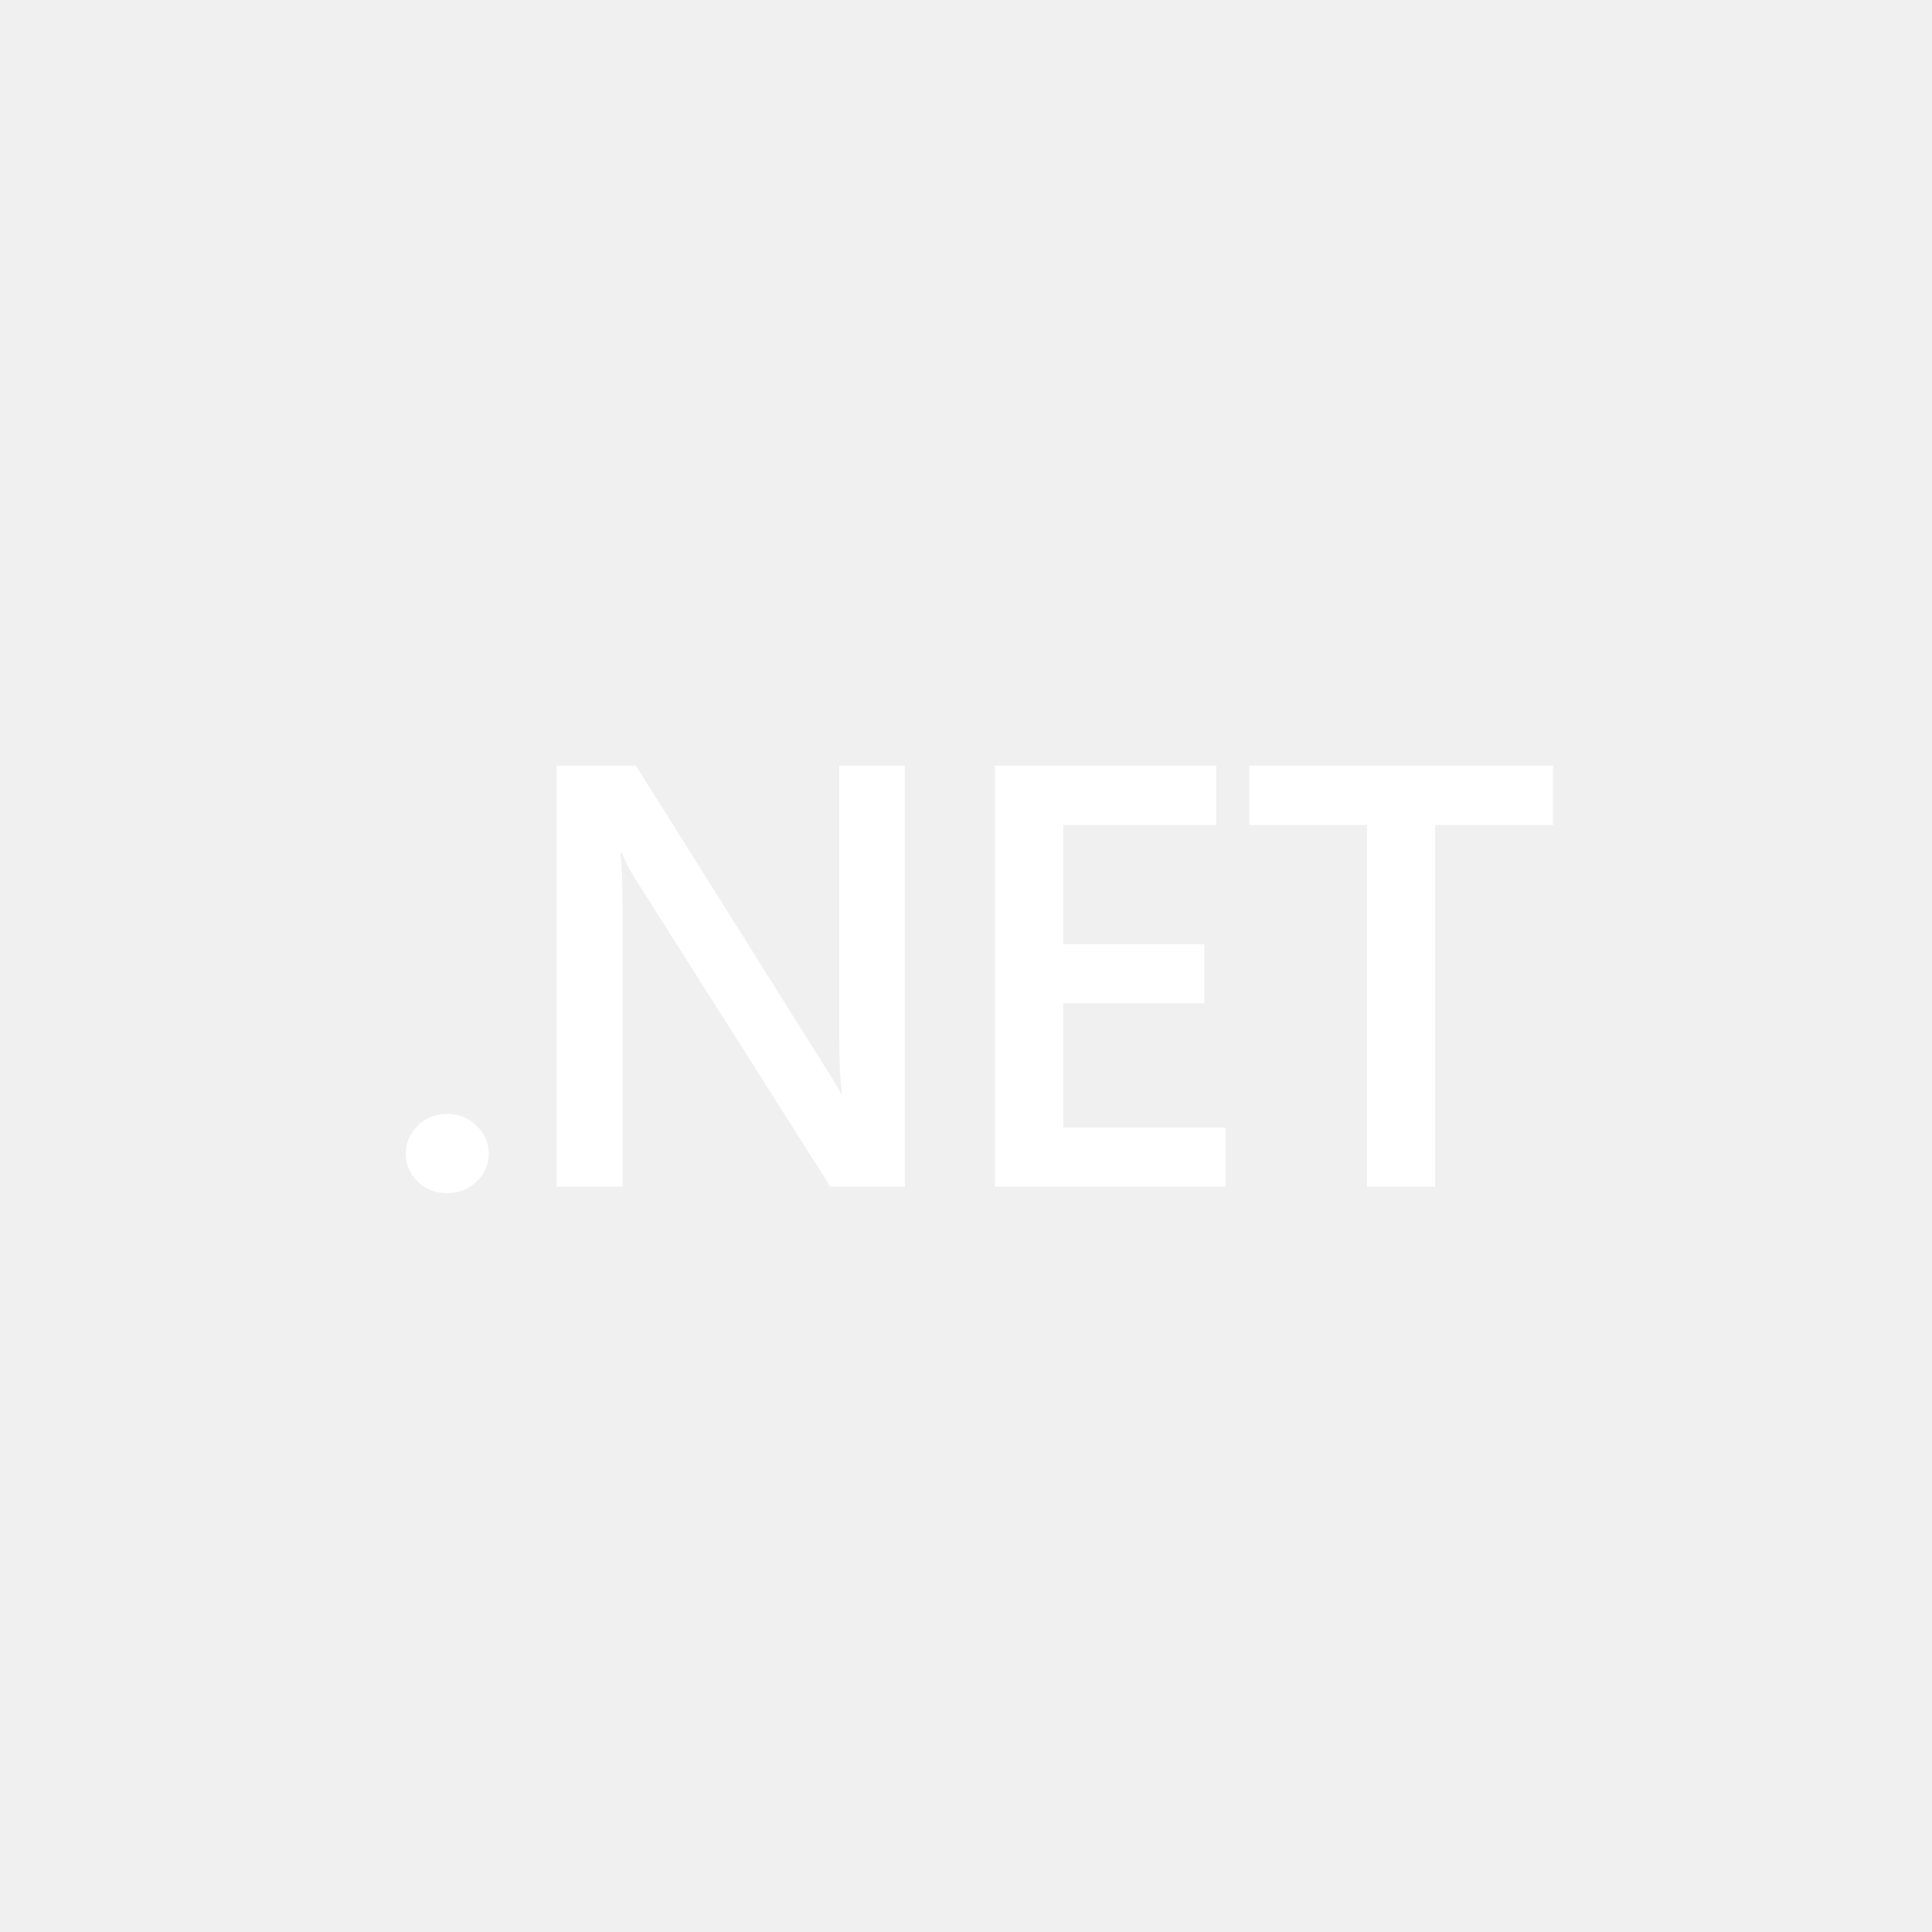
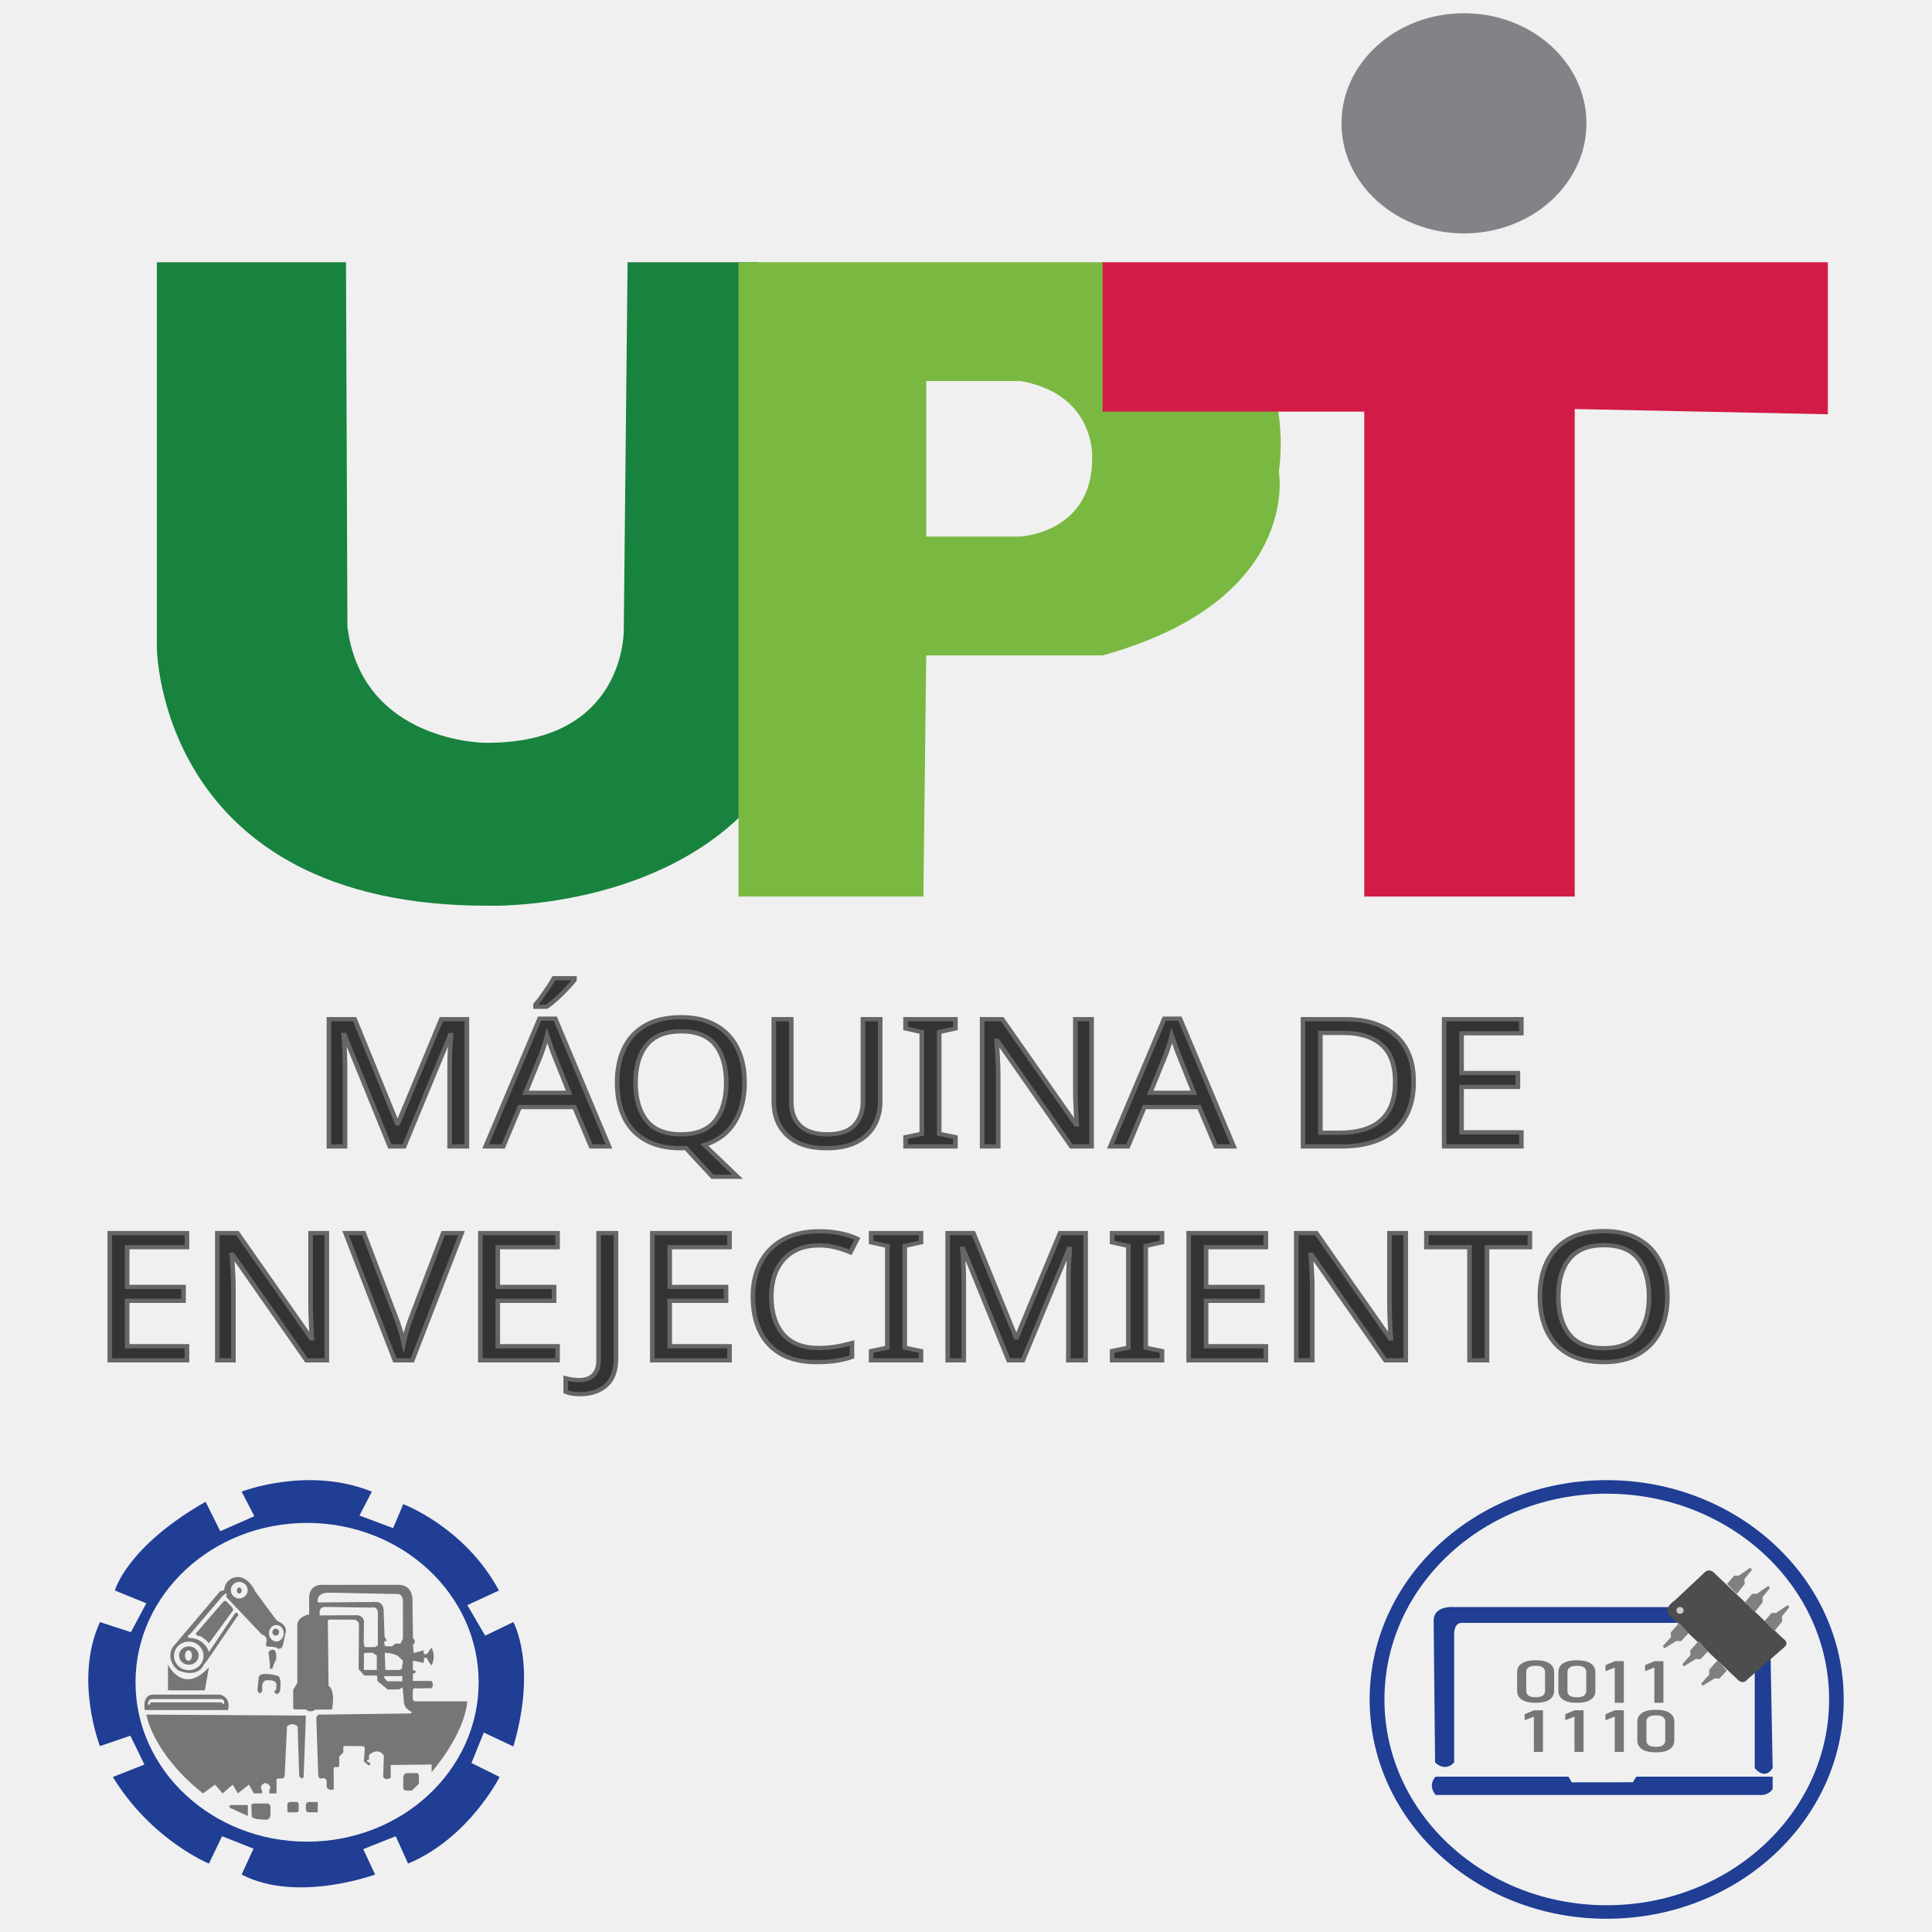
- <svg xmlns="http://www.w3.org/2000/svg" width="456" height="456" viewBox="0 0 456 456" version="1.1" xml:space="preserve" style="fill-rule:evenodd;clip-rule:evenodd;stroke-linejoin:round;stroke-miterlimit:2;">
-   <path d="m 105.5,281.609 c -2.703,0 -5.001,-0.9 -6.893,-2.702 -1.892,-1.848 -2.838,-4.042 -2.838,-6.582 0,-2.587 0.946,-4.804 2.838,-6.652 1.892,-1.848 4.19,-2.772 6.893,-2.772 2.748,0 5.068,0.924 6.96,2.772 1.937,1.848 2.906,4.064 2.906,6.652 0,2.54 -0.968,4.734 -2.906,6.582 -1.892,1.802 -4.212,2.702 -6.96,2.702 z" style="fill:#ffffff;fill-rule:nonzero;stroke-width:0.838" />
-   <path d="M 213.561,280.084 H 195.99 L 149.7,207.054 c -1.171,-1.848 -2.14,-3.765 -2.906,-5.751 h -0.406 c 0.361,2.125 0.541,6.675 0.541,13.65 v 65.132 h -15.543 v -99.36 h 18.719 l 44.737,71.298 c 1.892,2.957 3.109,4.989 3.649,6.098 h 0.27 c -0.45,-2.632 -0.676,-7.09 -0.676,-13.373 v -64.023 h 15.476 z" style="fill:#ffffff;fill-rule:nonzero;stroke-width:0.838" />
-   <path d="m 289.251,280.084 h -54.401 v -99.36 h 52.238 v 13.997 h -36.154 v 28.131 h 33.316 v 13.927 h -33.316 v 29.378 h 38.316 z" style="fill:#ffffff;fill-rule:nonzero;stroke-width:0.838" />
-   <path d="M 366.565,194.721 H 338.722 v 85.363 h -16.084 v -85.363 h -27.775 v -13.997 h 71.701 z" style="fill:#ffffff;fill-rule:nonzero;stroke-width:0.838" />
+ <svg xmlns="http://www.w3.org/2000/svg" version="1.1" id="Capa_1" x="0px" y="0px" width="456px" height="456px" viewBox="0 0 456 456" enable-background="new 0 0 456 456" xml:space="preserve">
+   <g>
+     <path fill="#18833E" d="M37.02,152.836c0,0,0.335,61.245,78.544,60.936c0,0,40.951,1.237,63.44-25.673V61.896h-30.881   l-0.894,86.609c0,0,0.671,27.22-32.895,26.809c0,0-28.979-0.207-32.336-27.427l-0.336-85.991H37.02V152.836z" />
+     <path fill="#7AB941" d="M260.234,61.896h-85.929v149.71h43.636l0.671-56.915h41.622c46.993-12.991,41.622-43.305,41.622-43.305   C307.228,67.464,260.234,61.896,260.234,61.896z M257.774,108.294c0,17.528-17.009,18.353-17.009,18.353h-22.153V89.941h22.38   C258.895,93.241,257.774,108.294,257.774,108.294z" />
+     <polygon fill="#D21B46" points="260.234,61.896 260.234,97.159 321.996,97.159 321.996,211.606 371.674,211.606 371.674,96.54    431.422,97.777 431.422,61.896  " />
+     <path fill="#828386" d="M374.443,29.108c0,14.35-12.947,25.983-28.909,25.983s-28.909-11.633-28.909-25.983   c0-14.349,12.947-25.982,28.909-25.982S374.443,14.759,374.443,29.108z" />
+     <text transform="matrix(1.0852 0 0 1 73.2129 270.5879)">
+       <tspan x="0" y="0" fill="#333333" stroke="#666666" stroke-miterlimit="10" font-family="'Montserrat-Thin'" font-size="42.067">MÁQUINA DE </tspan>
+       <tspan x="-47.663" y="50.48" fill="#333333" stroke="#666666" stroke-miterlimit="10" font-family="'Montserrat-Thin'" font-size="42.067">ENVEJECIMIENTO</tspan>
+     </text>
+     <g>
+       <g>
+         <path fill="#777677" d="M47.915,423.29l2.837-2.077l1.784,2.077l2.392-2.077l1.217,2.077l2.633-2.077l1.136,2.077h1.945v-0.667     c0,0-0.97-1.174,0.729-1.8c0,0,1.825,0.429,0.973,1.723v0.744h1.705v-3.016c0,0-0.082-0.508,0.404-0.508h0.891     c0,0,0.611,0.116,0.648-1.02l0.53-11.275c0,0,1.175-1.136,2.512,0l0.367,11.706c0,0,0.605,1.136,1.051,0.194l0.527-14.448     l-37.66-0.231C34.537,404.692,35.958,413.812,47.915,423.29z" />
+         <path fill="#777677" d="M96.232,418.513c0,0-1.012-0.276-1.054,1.171v2.509c0,0,0.163,0.431,0.813,0.431h1.217l1.663-1.604     v-1.764c0,0-0.042-0.746-0.407-0.766L96.232,418.513z" />
+         <path fill="#777677" d="M73.046,425.324c0,0-0.808-0.155-0.85,0.784v1.02c0,0,0.081,0.661,0.687,0.622l2.111,0.006v-2.441     L73.046,425.324z" />
+         <path fill="#777677" d="M67.819,425.872c0,0,0.121-0.567,0.608-0.558h1.66c0,0,0.367,0.087,0.404,0.558v1.528     c0,0-0.079,0.316-0.404,0.355c-0.325,0.033-1.985,0-1.985,0s-0.323-0.16-0.284-0.474     C67.859,426.968,67.819,425.872,67.819,425.872z" />
+         <path fill="#777677" d="M54.239,426.676l4.258,1.938v-2.582h-4.175C54.322,426.031,54.097,426.224,54.239,426.676z" />
+         <path fill="#777677" d="M59.331,426.543c0,0-0.209-0.983,0.703-0.865l3.163-0.01c0,0,0.65,0.117,0.629,0.867v1.922     c0,0-0.081,0.938-0.871,1.039l-2.087-0.101c0,0-0.934-0.137-1.442-0.567L59.331,426.543z" />
+         <path fill="#777677" d="M51.988,399.969h-15.87c0,0-2.553-0.174-1.945,3.646h19.64C53.813,403.614,54.726,400.794,51.988,399.969     z M52.78,402.322c-0.121-0.472-0.913-0.529-0.913-0.529H36.181c-0.974-0.238-0.731,0.529-0.731,0.529h-0.546     c-0.061-1.295,1.033-1.295,1.033-1.295h15.932C53.449,401.027,52.78,402.322,52.78,402.322z" />
+         <path fill="#777677" d="M39.645,392.923c0,0,3.589,7.284,9.668,0.587l-0.973,5.465h-8.696V392.923z" />
+         <path fill="#777677" d="M44.57,388.578c-1.274,0-2.309,0.972-2.309,2.173c0,1.2,1.035,2.172,2.309,2.172     c1.277,0,2.313-0.972,2.313-2.172C46.883,389.55,45.847,388.578,44.57,388.578z M44.479,391.983c-0.452,0-0.82-0.551-0.82-1.232     c0-0.684,0.368-1.236,0.82-1.236c0.454,0,0.822,0.553,0.822,1.236C45.301,391.433,44.933,391.983,44.479,391.983z" />
+         <path fill="#777677" d="M64.484,389.38c0,0-0.941-0.097-1.125,0.784c0,0,0.487,2.467,0.304,3.699h0.608     c0,0,0.488-1.557,0.913-2.187C65.184,391.677,65.404,389.418,64.484,389.38z" />
+         <path fill="#777677" d="M60.768,398.975c0,0,0.524,1.485,1.172,0c0,0-0.527-2.664,1.419-2.39c0,0,2.236-0.221,1.848,1.515v0.714     c0,0-0.71,0.267-0.265,0.823c0,0,0.566,0.589,1.133-0.431c0,0,0.608-3.601-0.69-3.717c0,0-4.077-1.155-4.324,0.431     L60.768,398.975z" />
+         <path fill="#777677" d="M110.299,401.557h-12.16c0,0-0.647,0.158-0.729-0.784l0.039-1.798c0,0-0.039-0.705,0.976-0.472     l3.443-0.046c0,0,0.731-0.934-0.082-1.716h-4.337l0.021-1.732c0,0,1.581-0.321-0.032-0.854l0.032-2.199l2.522,0.529l0.121-1.204     h0.608c0,0,0.488,1.232,1.157,1.791c0,0,1.125-1.999-0.029-4.197l-1.096,1.525h-0.761l0.031-0.885l-2.37,0.649l-0.184-1.939     c0,0,0.976-0.705,0-1.584l-0.121-8.225c0,0,0.545-4.149-3.021-4.347H75.642c0,0-2.554,0.002-2.675,2.899v4.07     c0,0-2.632,0.431-2.795,2.43v13.78l-0.976,1.564v3.918c0,0-0.121,0.823,0.566,0.741h2.434c0,0,0.973,0.981,2.229,0.043     l3.934-0.043c0,0,0.931-4.46-0.81-5.596l-0.163-14.959c0,0-0.244-0.546,0.446-0.664l5.837,0.039c0,0,1.054,0.194,1.054,1.176     l-0.081,10.493l1.337,1.489l3.04,0.038l0.039,1.252l2.476,2.034l2.675-0.039l0.81-0.477l0.323,3.417c0,0-0.16,1.487,1.825,2.349     l-0.121,0.391l-21.485,0.276c0,0-0.973-0.161-0.892,1.134l0.443,13.196c0,0-0.037,0.782,0.774,0.744c0,0,1.177-0.395,1.214,0.741     v1.37c0,0,0.608,0.861,1.663,0.47v-4.542c0,0-0.202-0.782,0.404-0.743c0,0,0.976,0.272,0.897-0.47v-1.959l0.97-1.065v-1.086     c0,0-0.082-0.51,0.608-0.391l3.687,0.039c0,0,0.813-0.081,0.771,0.622l-0.205,3.017l1.138,0.943c0,0,0.647-0.354,0.244-0.707     l-0.569-0.118l-0.079-0.431l0.446-0.118l0.04-1.136c0,0,2.066-1.956,3.485,0.156l-0.162,5.054c0,0,0.566,0.978,1.783,0.193     v-3.014l9.648-0.118v1.803C101.868,418.277,109.531,409.621,110.299,401.557z M88.938,394.154H85.88l0.016-3.403     c0,0-0.199-0.863,0.771-0.626l1.259-0.042l1.012,0.668V394.154z M88.534,388.752h-2.192c0,0-0.443,0.276-0.485-1.329l0.04-4.427     c0,0,0.247-1.368-1.416-1.76l-9,0.038c0,0-0.524-2.194,1.5-1.995l10.783,0.154c0,0,1.5-0.47,1.419,1.605l0.003,7.282     L88.534,388.752z M94.938,396.818h-3.566l-0.729-0.869l0.163-0.344h4.133V396.818z M94.856,393.863l-0.566,0.291h-3.325     l-0.16-4.071l1.537,0.158l1.463,0.51l1.306,1.232L94.856,393.863z M94.533,387.931h-1.217l-0.813,0.647H91.29     c0,0-0.811,0.135-0.527-1.232l0.566-0.041l-0.566-1.057l-0.205-5.795c0,0,0.247-2.271-1.783-2.349l-13.741,0.116     c0,0-0.648-2.311,2.636-2.311l16.012,0.315c0,0,1.582-0.276,1.418,2.271l0.011,8.26L94.533,387.931z" />
+         <ellipse fill="#777677" cx="56.468" cy="375.402" rx="0.566" ry="0.703" />
+         <ellipse fill="#777677" cx="65.078" cy="385.229" rx="0.796" ry="0.821" />
+         <path fill="#777677" d="M66.461,383.117l-1.157-0.648l-5.045-6.813c0,0-1.946-4.58-5.413-3.172c0,0-1.786,0.647-1.925,2.818     l-0.994,0.296L40.74,388.812c0,0-1.822,2.82,1.276,5.405c0,0,4.441,2.113,6.083-1.294l0.851-1.082l7.298-10.663     c0,0-0.063-0.942-0.855-0.293l-6.079,9.042c0,0-0.913-3.344-4.834-3.344c0,0-0.455-0.533,0.456-0.943l7.417-8.75     c0,0,1.666-1.762,1.015,0l8.412,8.868c0,0,1.458,0.354,1.094,1.878c0,0-0.427,1.116,0.485,1c0,0,1.945,0,2.189,0.47     c0,0,1.034,0.409,1.277-1.057l0.545-2.563C67.371,385.485,67.982,384.233,66.461,383.117z M44.55,387.462     c1.926,0,3.488,1.509,3.488,3.368c0,1.858-1.562,3.367-3.488,3.367s-3.485-1.509-3.485-3.367     C41.065,388.971,42.624,387.462,44.55,387.462z M56.468,377.28c-1.096,0-1.988-0.877-1.988-1.957s0.892-1.957,1.988-1.957     c1.101,0,1.993,0.877,1.993,1.957S57.569,377.28,56.468,377.28z M65.226,387.423c-0.959,0-1.736-0.869-1.736-1.943     c0-1.072,0.776-1.939,1.736-1.939c0.955,0,1.733,0.867,1.733,1.939C66.959,386.554,66.181,387.423,65.226,387.423z" />
+         <path fill="#777677" d="M49.313,387.854c0,0-1.479-1.843-2.817-1.804c0,0-0.488-0.626,0-0.821l6.122-7.085     c0,0,0.527-0.667,1.012,0l1.012,1.097c0,0,0.65,0.624,0.247,1.015L49.313,387.854z" />
+       </g>
+       <path fill="#1F3E94" d="M121.164,412.208c5.677-19.267,0-29.357,0-29.357l-6.648,3.199l-4.217-7.201l7.461-3.446    c-7.94-14.88-22.581-20.389-22.581-20.389l-2.392,5.668l-7.943-2.978l2.918-5.64c-15.078-6.106-30.728,0-30.728,0l3,5.795    l-8.045,3.554l-3.464-6.96c-18.729,10.69-21.404,20.949-21.404,20.949l7.416,3.014l-3.646,6.813l-7.297-2.378    c-6.202,13.478,0,29.28,0,29.28l7.176-2.469l3.31,6.813l-7.445,2.938c9.121,14.918,22.679,20.437,22.679,20.437l3.1-6.459    l7.421,2.936l-2.8,6.108c13.014,6.813,31.5,0,31.5,0l-2.801-5.99l7.662-3.054l2.921,6.459c14.35-5.99,21.603-20.437,21.603-20.437    l-6.647-3.292l2.918-7.203L121.164,412.208z M72.479,434.681c-22.365,0-40.496-16.84-40.496-37.615    c0-20.778,18.131-37.62,40.496-37.62c22.363,0,40.497,16.842,40.497,37.62C112.977,417.841,94.843,434.681,72.479,434.681z" />
+     </g>
+     <g>
+       <g>
+         <g>
+           <path fill="#1F3E94" d="M338.716,415.986c0,0,2.284,2.384,4.5,0v-30.436c0,0-0.068-2.694,2.014-2.507l55.327-0.01      c0,0,13.5,4.88,13.603,12.021v22.261c0,0,2.268,3.01,4.229,0l-0.504-27.147c0,0-16.925-11.319-23.976-10.851l-50.762-0.013      c0,0-4.832-0.456-4.767,3.305L338.716,415.986z" />
+           <path fill="#1F3E94" d="M338.853,419.336c0,0-2.017,1.879,0,4.323h76.363c0,0,2.115,0.283,3.173-1.408v-2.915h-32.187      l-0.809,1.317l-14.407,0.021l-0.803-1.339H338.853z" />
+         </g>
+         <g>
+           <path fill="#4D4D4D" d="M395.317,377.723c0,0-3.173,2.011-1.156,3.664l15.917,14.981c0,0,1.156,1.455,2.368,0l8.764-7.655      c0,0,1.209-0.894-0.352-1.974l-16.222-15.453c0,0-1.206-1.41-2.468,0L395.317,377.723z" />
+           <path fill="#CCCCCC" d="M397.384,380.1c0,0.45-0.384,0.815-0.854,0.815c-0.473,0-0.858-0.365-0.858-0.815      c0-0.447,0.386-0.813,0.858-0.813C397,379.287,397.384,379.652,397.384,380.1z" />
+           <polygon fill="#808080" points="396.345,383.034 394.362,385.268 394.362,386.428 392.479,388.526 392.817,389.058       395.671,387.301 396.746,387.365 398.521,385.489     " />
+           <polygon fill="#808080" points="400.944,387.28 398.962,389.511 398.962,390.67 397.084,392.768 397.42,393.303       400.273,391.551 401.348,391.61 403.124,389.739     " />
+           <polygon fill="#808080" points="405.395,391.86 403.415,394.093 403.415,395.25 401.531,397.346 401.867,397.883       404.721,396.127 405.796,396.19 407.573,394.315     " />
+           <polygon fill="#808080" points="409.939,376.196 411.796,373.874 411.729,372.716 413.495,370.53 413.128,370.015       410.374,371.904 409.299,371.895 407.627,373.852     " />
+           <polygon fill="#808080" points="414.195,380.479 416.049,378.155 415.986,376.998 417.749,374.813 417.387,374.3       414.633,376.187 413.553,376.177 411.885,378.134     " />
+           <polygon fill="#808080" points="418.782,384.993 420.638,382.667 420.575,381.51 422.338,379.323 421.973,378.81       419.22,380.695 418.142,380.686 416.474,382.645     " />
+         </g>
+         <path fill="#1F3E94" d="M379.216,349.351c-30.896,0-55.945,23.174-55.945,51.762c0,28.589,25.049,51.763,55.945,51.763     c30.901,0,55.947-23.174,55.947-51.763C435.163,372.524,410.117,349.351,379.216,349.351z M379.237,449.684     c-28.982,0-52.474-21.746-52.474-48.573c0-26.818,23.491-48.565,52.474-48.565c28.981,0,52.478,21.747,52.478,48.565     C431.715,427.938,408.219,449.684,379.237,449.684z" />
+       </g>
+       <path fill="#777677" d="M362.448,401.902c-1.458,0-2.549-0.251-3.272-0.753c-0.727-0.502-1.091-1.183-1.091-2.034v-4.466    c0-0.871,0.37-1.553,1.106-2.048c0.734-0.494,1.82-0.741,3.257-0.741c1.448,0,2.533,0.247,3.268,0.739    c0.731,0.491,1.099,1.175,1.099,2.05v4.466c0,0.867-0.367,1.547-1.099,2.044C364.981,401.653,363.896,401.902,362.448,401.902z     M362.448,400.591c0.787,0,1.354-0.133,1.7-0.394c0.346-0.267,0.521-0.628,0.521-1.082v-4.466c0-0.466-0.176-0.827-0.521-1.088    c-0.347-0.261-0.913-0.392-1.7-0.392c-0.781,0-1.348,0.131-1.696,0.392s-0.521,0.622-0.521,1.088v4.466    c0,0.454,0.173,0.815,0.521,1.082C361.101,400.458,361.667,400.591,362.448,400.591z" />
+       <path fill="#777677" d="M372.178,401.902c-1.459,0-2.549-0.251-3.275-0.753s-1.088-1.183-1.088-2.034v-4.466    c0-0.871,0.366-1.553,1.104-2.048c0.737-0.494,1.822-0.741,3.26-0.741c1.441,0,2.533,0.247,3.265,0.739    c0.731,0.491,1.099,1.175,1.099,2.05v4.466c0,0.867-0.367,1.547-1.099,2.044C374.711,401.653,373.619,401.902,372.178,401.902z     M372.178,400.591c0.787,0,1.353-0.133,1.698-0.394c0.347-0.267,0.52-0.628,0.52-1.082v-4.466c0-0.466-0.173-0.827-0.52-1.088    c-0.346-0.261-0.911-0.392-1.698-0.392s-1.354,0.131-1.7,0.392c-0.346,0.261-0.519,0.622-0.519,1.088v4.466    c0,0.454,0.173,0.815,0.519,1.082C370.824,400.458,371.391,400.591,372.178,400.591z" />
+       <path fill="#777677" d="M383.263,392.082v9.82h-2.146v-8.321l-2.18,0.857v-1.425l2.18-0.932H383.263z" />
+       <path fill="#777677" d="M392.605,392.082v9.82h-2.143v-8.321l-2.179,0.857v-1.425l2.179-0.932H392.605z" />
+       <path fill="#777677" d="M364.179,403.666v9.822h-2.145v-8.321l-2.177,0.857V404.6l2.177-0.934H364.179z" />
+       <path fill="#777677" d="M373.757,403.666v9.822h-2.146v-8.321l-2.174,0.857V404.6l2.174-0.934H373.757z" />
+       <path fill="#777677" d="M383.263,403.666v9.822h-2.146v-8.321l-2.177,0.857V404.6l2.177-0.934H383.263z" />
+       <path fill="#777677" d="M390.817,413.599c-1.458,0-2.55-0.251-3.272-0.751c-0.729-0.505-1.092-1.183-1.092-2.036v-4.464    c0-0.869,0.37-1.552,1.106-2.048c0.734-0.494,1.821-0.744,3.258-0.744c1.445,0,2.533,0.248,3.268,0.74    c0.729,0.492,1.096,1.179,1.096,2.052v4.464c0,0.869-0.367,1.551-1.096,2.046C393.351,413.354,392.263,413.599,390.817,413.599z     M390.817,412.289c0.786,0,1.354-0.129,1.699-0.396c0.347-0.261,0.52-0.624,0.52-1.082v-4.464c0-0.468-0.173-0.827-0.52-1.09    c-0.346-0.261-0.913-0.392-1.699-0.392c-0.784,0-1.351,0.131-1.696,0.392c-0.35,0.263-0.523,0.622-0.523,1.09v4.464    c0,0.458,0.174,0.821,0.523,1.082C389.467,412.16,390.033,412.289,390.817,412.289z" />
+     </g>
+   </g>
</svg>
